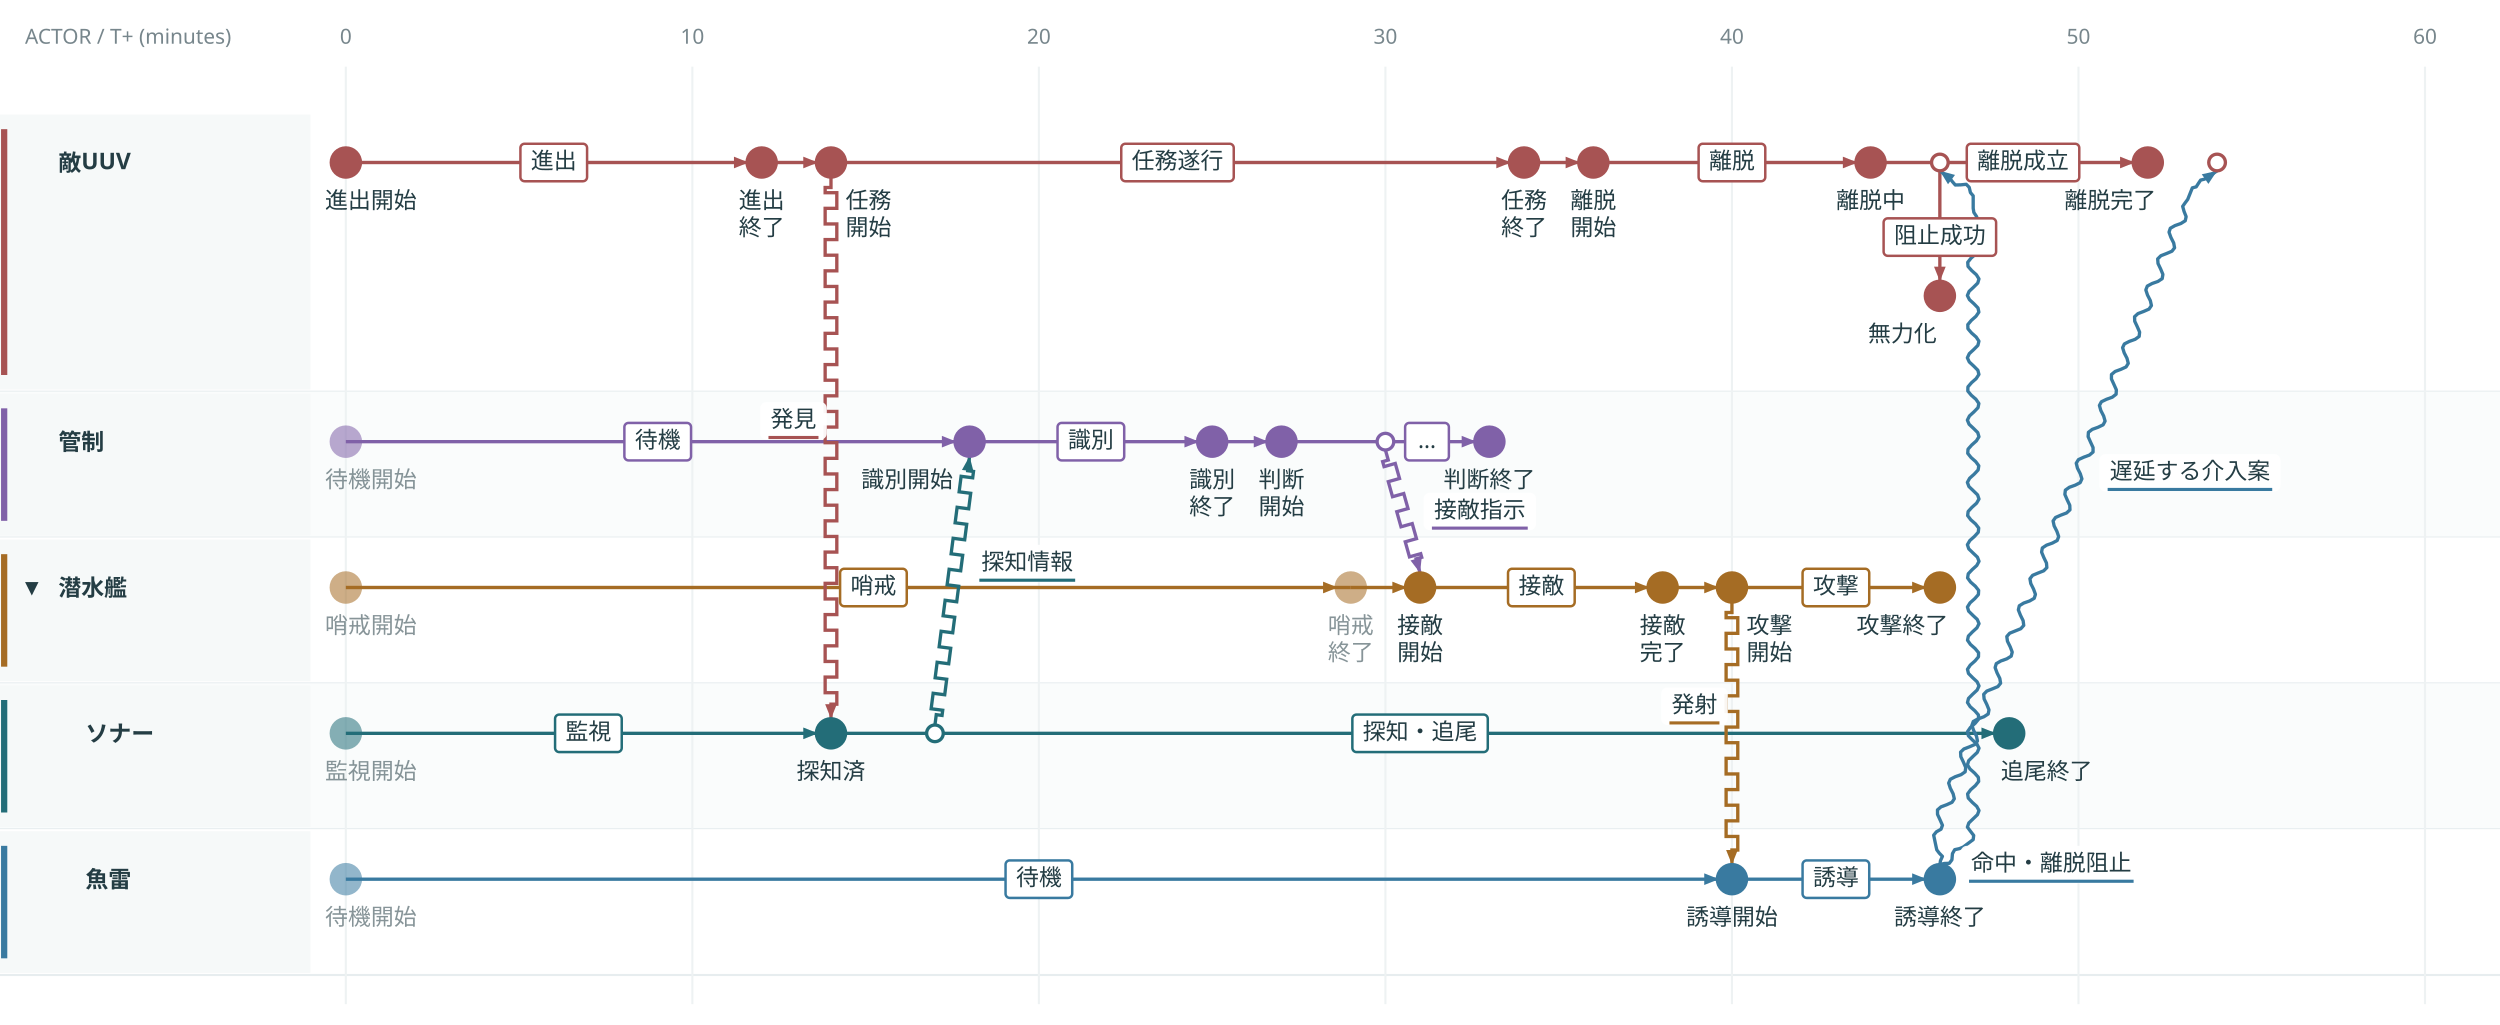
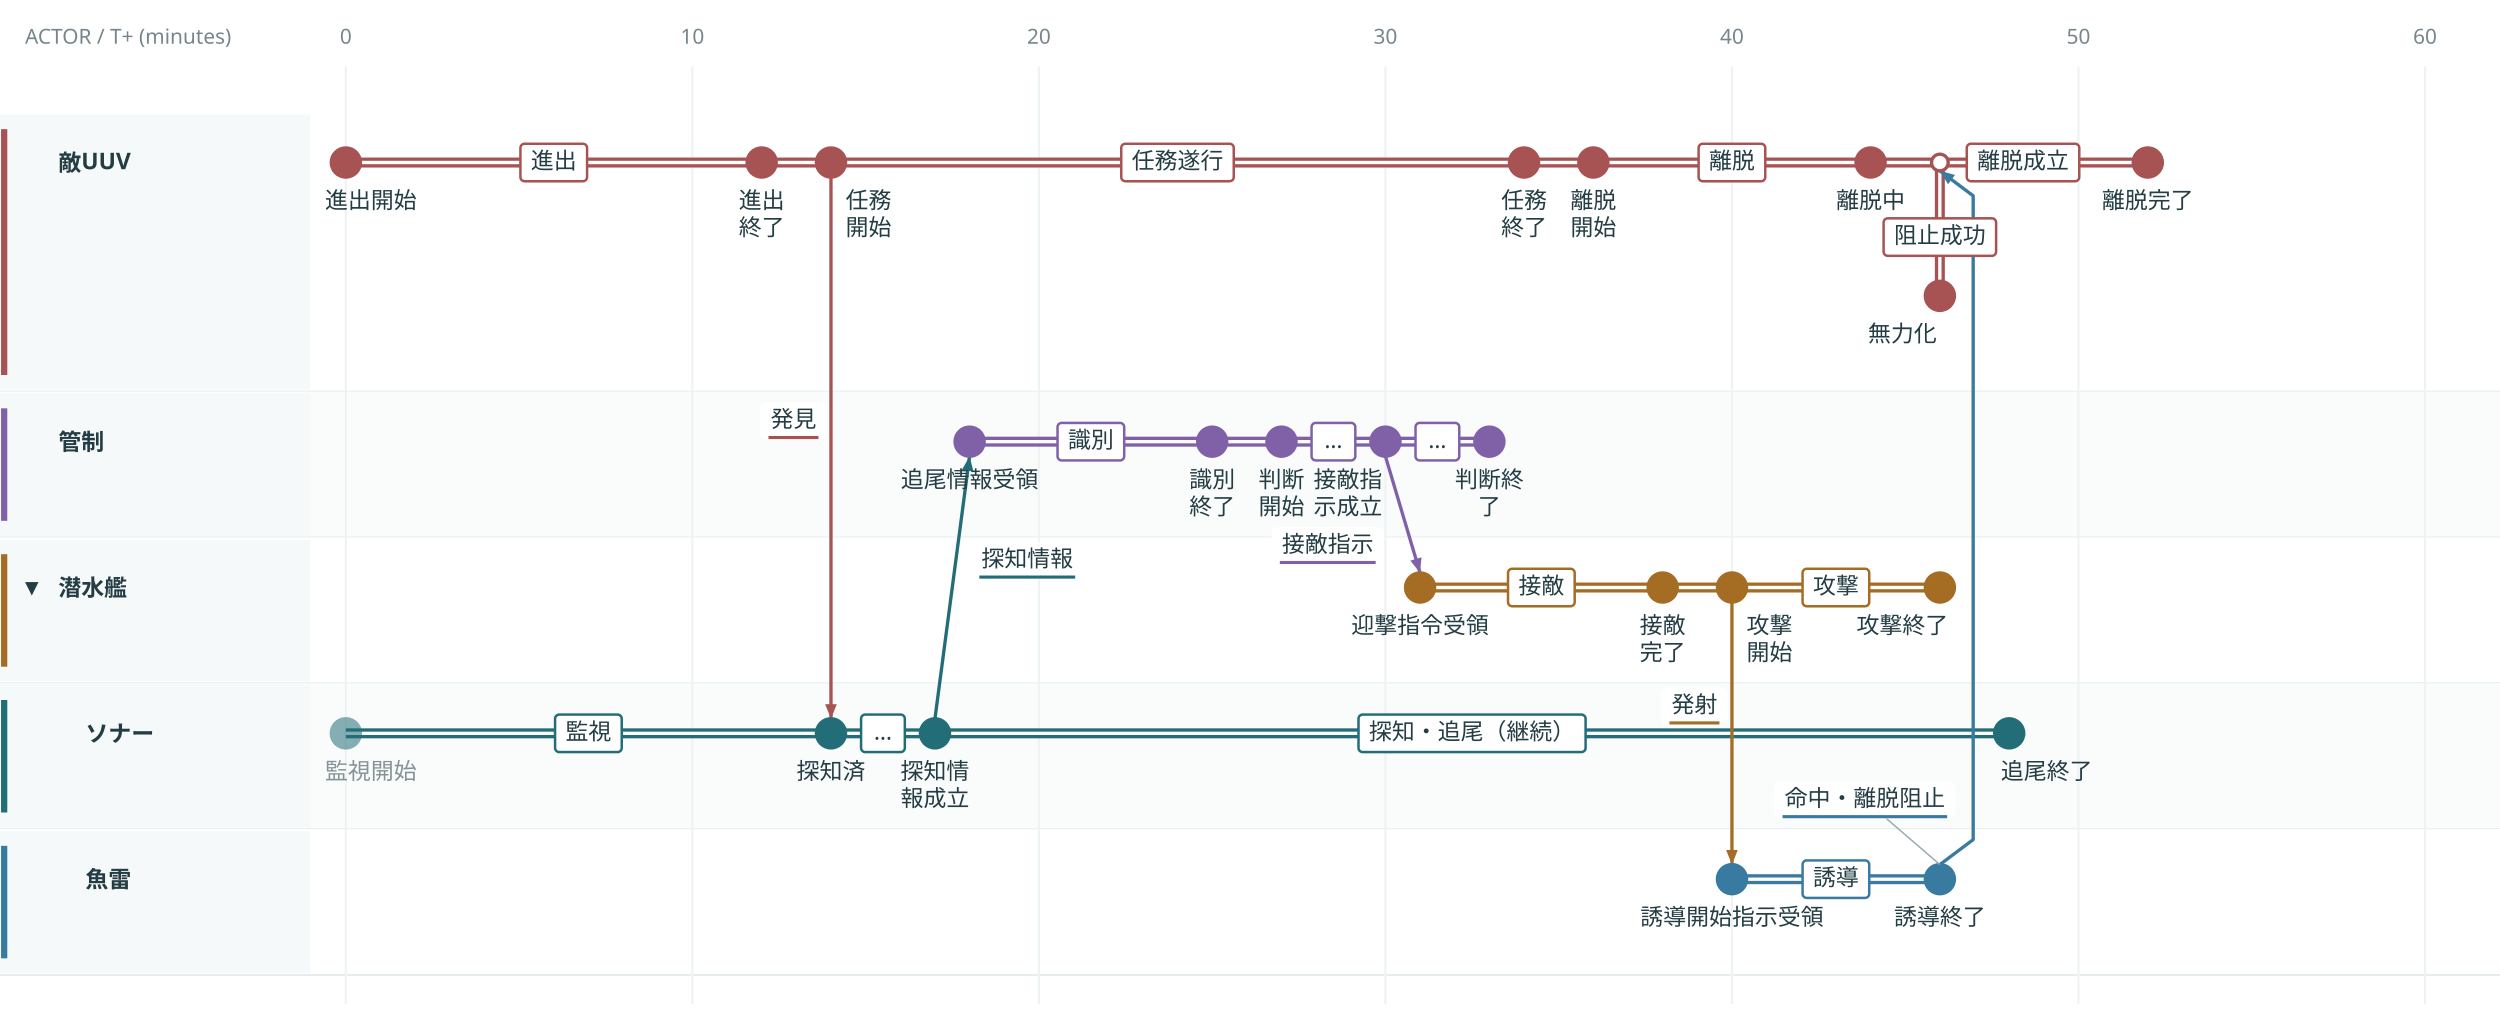
<svg xmlns="http://www.w3.org/2000/svg" width="1200" height="492" viewBox="0 0 1200 492" role="img" aria-label="Technology / Gap — 介入経路の検討" font-family="Segoe UI, Noto Sans JP, sans-serif" font-size="11" fill="#243d44" data-view="mission">
  <defs>
    <marker id="arrow" viewBox="0 0 10 10" refX="10" refY="5" markerWidth="7" markerHeight="7" orient="auto-start-reverse" markerUnits="userSpaceOnUse">
      <path d="M0,1 L10,5 L0,9 Z" fill="context-stroke" />
    </marker>
    <marker id="state-arrow" viewBox="0 0 10 10" refX="19" refY="5" markerWidth="7" markerHeight="7" orient="auto-start-reverse" markerUnits="userSpaceOnUse">
      <path d="M0,1 L10,5 L0,9 Z" fill="context-stroke" />
    </marker>
    <clipPath id="time-clip">
      <rect x="152" y="32" width="1048" height="492" />
    </clipPath>
  </defs>
  <rect width="100%" height="100%" fill="white" />
  <rect x="0" y="54" width="1200" height="134" fill="#ffffff" />
  <path d="M0,188 H1200" stroke="#e7edef" />
  <rect x="0" y="188" width="1200" height="70" fill="#fafcfc" />
  <path d="M0,258 H1200" stroke="#e7edef" />
  <rect x="0" y="258" width="1200" height="70" fill="#ffffff" />
  <path d="M0,328 H1200" stroke="#e7edef" />
  <rect x="0" y="328" width="1200" height="70" fill="#fafcfc" />
  <path d="M0,398 H1200" stroke="#e7edef" />
  <rect x="0" y="398" width="1200" height="70" fill="#ffffff" />
  <path d="M0,468 H1200" stroke="#e7edef" />
  <path d="M166,32 V482" stroke="#eef2f3" />
  <text x="166" y="21" text-anchor="middle" font-size="10" fill="#77868c">0</text>
  <path d="M332.333,32 V482" stroke="#eef2f3" />
  <text x="332.333" y="21" text-anchor="middle" font-size="10" fill="#77868c">10</text>
  <path d="M498.667,32 V482" stroke="#eef2f3" />
  <text x="498.667" y="21" text-anchor="middle" font-size="10" fill="#77868c">20</text>
  <path d="M665,32 V482" stroke="#eef2f3" />
  <text x="665" y="21" text-anchor="middle" font-size="10" fill="#77868c">30</text>
  <path d="M831.333,32 V482" stroke="#eef2f3" />
  <text x="831.333" y="21" text-anchor="middle" font-size="10" fill="#77868c">40</text>
  <path d="M997.667,32 V482" stroke="#eef2f3" />
  <text x="997.667" y="21" text-anchor="middle" font-size="10" fill="#77868c">50</text>
  <path d="M1164,32 V482" stroke="#eef2f3" />
  <text x="1164" y="21" text-anchor="middle" font-size="10" fill="#77868c">60</text>
  <text x="12" y="21" font-size="10" fill="#77868c">ACTOR / T+ (minutes)</text>
  <g clip-path="url(#time-clip)">
-     <g class="edge task">
-       <path class="line" data-polarity="positive" d="M166.00,78.00 L365.60,78.00" fill="none" stroke="#a75353" stroke-width="1.6" opacity="1" stroke-linejoin="round" marker-end="url(#state-arrow)" />
-     </g>
-     <g class="edge task">
-       <path class="line" data-polarity="positive" d="M398.87,78.00 L731.53,78.00" fill="none" stroke="#a75353" stroke-width="1.6" opacity="1" stroke-linejoin="round" marker-end="url(#state-arrow)" />
-     </g>
-     <g class="edge task">
-       <path class="line" data-polarity="positive" d="M764.80,78.00 L897.87,78.00" fill="none" stroke="#a75353" stroke-width="1.6" opacity="1" stroke-linejoin="round" marker-end="url(#state-arrow)" />
-     </g>
-     <g class="edge task">
-       <path class="line" data-polarity="positive" d="M166.00,352.00 L398.87,352.00" fill="none" stroke="#236d78" stroke-width="1.6" opacity="1" stroke-linejoin="round" marker-end="url(#state-arrow)" />
-     </g>
-     <g class="edge task">
-       <path class="line" data-polarity="positive" d="M398.87,352.00 L964.40,352.00" fill="none" stroke="#236d78" stroke-width="1.6" opacity="1" stroke-linejoin="round" marker-end="url(#state-arrow)" />
-     </g>
-     <g class="edge task">
-       <path class="line" data-polarity="positive" d="M166.00,212.00 L465.40,212.00" fill="none" stroke="#8061a8" stroke-width="1.6" opacity="1" stroke-linejoin="round" marker-end="url(#state-arrow)" />
-     </g>
-     <g class="edge task">
-       <path class="line" data-polarity="positive" d="M465.40,212.00 L581.83,212.00" fill="none" stroke="#8061a8" stroke-width="1.6" opacity="1" stroke-linejoin="round" marker-end="url(#state-arrow)" />
-     </g>
-     <g class="edge task">
-       <path class="line" data-polarity="positive" d="M615.10,212.00 L714.90,212.00" fill="none" stroke="#8061a8" stroke-width="1.6" opacity="1" stroke-linejoin="round" marker-end="url(#state-arrow)" />
-     </g>
-     <g class="edge task">
-       <path class="line" data-polarity="positive" d="M166.00,282.00 L648.37,282.00" fill="none" stroke="#a56c24" stroke-width="1.6" opacity="1" stroke-linejoin="round" marker-end="url(#state-arrow)" />
-     </g>
-     <g class="edge task">
-       <path class="line" data-polarity="positive" d="M681.63,282.00 L798.07,282.00" fill="none" stroke="#a56c24" stroke-width="1.6" opacity="1" stroke-linejoin="round" marker-end="url(#state-arrow)" />
-     </g>
-     <g class="edge task">
-       <path class="line" data-polarity="positive" d="M831.33,282.00 L931.13,282.00" fill="none" stroke="#a56c24" stroke-width="1.6" opacity="1" stroke-linejoin="round" marker-end="url(#state-arrow)" />
-     </g>
-     <g class="edge task">
-       <path class="line" data-polarity="positive" d="M166.00,422.00 L831.33,422.00" fill="none" stroke="#397aa0" stroke-width="1.6" opacity="1" stroke-linejoin="round" marker-end="url(#state-arrow)" />
-     </g>
-     <g class="edge task">
-       <path class="line" data-polarity="positive" d="M831.33,422.00 L931.13,422.00" fill="none" stroke="#397aa0" stroke-width="1.6" opacity="1" stroke-linejoin="round" marker-end="url(#state-arrow)" />
-     </g>
-     <g class="edge task">
-       <path class="line" data-polarity="positive" d="M365.60,78.00 L398.87,78.00" fill="none" stroke="#a75353" stroke-width="1.6" opacity="1" stroke-linejoin="round" marker-end="url(#state-arrow)" />
-     </g>
-     <g class="edge task">
-       <path class="line" data-polarity="positive" d="M731.53,78.00 L764.80,78.00" fill="none" stroke="#a75353" stroke-width="1.6" opacity="1" stroke-linejoin="round" marker-end="url(#state-arrow)" />
-     </g>
-     <g class="edge task">
-       <path class="line" data-polarity="positive" d="M897.87,78.00 L1030.93,78.00" fill="none" stroke="#a75353" stroke-width="1.6" opacity="1" stroke-linejoin="round" marker-end="url(#state-arrow)" />
-     </g>
-     <g class="edge task">
-       <path class="line" data-polarity="positive" d="M581.83,212.00 L615.10,212.00" fill="none" stroke="#8061a8" stroke-width="1.6" opacity="1" stroke-linejoin="round" marker-end="url(#state-arrow)" />
-     </g>
-     <g class="edge task">
-       <path class="line" data-polarity="positive" d="M648.37,282.00 L681.63,282.00" fill="none" stroke="#a56c24" stroke-width="1.6" opacity="1" stroke-linejoin="round" marker-end="url(#state-arrow)" />
-     </g>
-     <g class="edge task">
-       <path class="line" data-polarity="positive" d="M798.07,282.00 L831.33,282.00" fill="none" stroke="#a56c24" stroke-width="1.6" opacity="1" stroke-linejoin="round" marker-end="url(#state-arrow)" />
-     </g>
-     <g class="edge outcome">
-       <path class="line" data-polarity="positive" d="M931.13,82.00 L931.13,135.00" fill="none" stroke="#a75353" stroke-width="1.6" opacity="1" stroke-linejoin="round" marker-end="url(#arrow)" />
+     <g class="edge task" data-performance="fixed">
+       <g class="fixed-task-strokes" opacity="1">
+         <path class="line line-fixed" d="M166.00,78.00 L365.60,78.00" fill="none" stroke="#a75353" stroke-width="4.8" stroke-linejoin="round" />
+         <path class="line-gap" d="M166.00,78.00 L365.60,78.00" fill="none" stroke="#ffffff" stroke-width="1.6" stroke-linejoin="round" pointer-events="none" />
+         <path class="line-arrow" d="M166.00,78.00 L365.60,78.00" fill="none" stroke="#a75353" stroke-width="0" marker-end="url(#state-arrow)" pointer-events="none" />
+       </g>
+     </g>
+     <g class="edge task" data-performance="fixed">
+       <g class="fixed-task-strokes" opacity="1">
+         <path class="line line-fixed" d="M398.87,78.00 L731.53,78.00" fill="none" stroke="#a75353" stroke-width="4.8" stroke-linejoin="round" />
+         <path class="line-gap" d="M398.87,78.00 L731.53,78.00" fill="none" stroke="#ffffff" stroke-width="1.6" stroke-linejoin="round" pointer-events="none" />
+         <path class="line-arrow" d="M398.87,78.00 L731.53,78.00" fill="none" stroke="#a75353" stroke-width="0" marker-end="url(#state-arrow)" pointer-events="none" />
+       </g>
+     </g>
+     <g class="edge task" data-performance="fixed">
+       <g class="fixed-task-strokes" opacity="1">
+         <path class="line line-fixed" d="M764.80,78.00 L897.87,78.00" fill="none" stroke="#a75353" stroke-width="4.8" stroke-linejoin="round" />
+         <path class="line-gap" d="M764.80,78.00 L897.87,78.00" fill="none" stroke="#ffffff" stroke-width="1.6" stroke-linejoin="round" pointer-events="none" />
+         <path class="line-arrow" d="M764.80,78.00 L897.87,78.00" fill="none" stroke="#a75353" stroke-width="0" marker-end="url(#state-arrow)" pointer-events="none" />
+       </g>
+     </g>
+     <g class="edge task" data-performance="fixed">
+       <g class="fixed-task-strokes" opacity="1">
+         <path class="line line-fixed" d="M166.00,352.00 L398.87,352.00" fill="none" stroke="#236d78" stroke-width="4.8" stroke-linejoin="round" />
+         <path class="line-gap" d="M166.00,352.00 L398.87,352.00" fill="none" stroke="#fafcfc" stroke-width="1.6" stroke-linejoin="round" pointer-events="none" />
+         <path class="line-arrow" d="M166.00,352.00 L398.87,352.00" fill="none" stroke="#236d78" stroke-width="0" marker-end="url(#state-arrow)" pointer-events="none" />
+       </g>
+     </g>
+     <g class="edge task" data-performance="fixed">
+       <g class="fixed-task-strokes" opacity="1">
+         <path class="line line-fixed" d="M398.87,352.00 L448.77,352.00" fill="none" stroke="#236d78" stroke-width="4.8" stroke-linejoin="round" />
+         <path class="line-gap" d="M398.87,352.00 L448.77,352.00" fill="none" stroke="#fafcfc" stroke-width="1.6" stroke-linejoin="round" pointer-events="none" />
+         <path class="line-arrow" d="M398.87,352.00 L448.77,352.00" fill="none" stroke="#236d78" stroke-width="0" marker-end="url(#state-arrow)" pointer-events="none" />
+       </g>
+     </g>
+     <g class="edge task" data-performance="fixed">
+       <g class="fixed-task-strokes" opacity="1">
+         <path class="line line-fixed" d="M465.40,212.00 L581.83,212.00" fill="none" stroke="#8061a8" stroke-width="4.8" stroke-linejoin="round" />
+         <path class="line-gap" d="M465.40,212.00 L581.83,212.00" fill="none" stroke="#fafcfc" stroke-width="1.6" stroke-linejoin="round" pointer-events="none" />
+         <path class="line-arrow" d="M465.40,212.00 L581.83,212.00" fill="none" stroke="#8061a8" stroke-width="0" marker-end="url(#state-arrow)" pointer-events="none" />
+       </g>
+     </g>
+     <g class="edge task" data-performance="fixed">
+       <g class="fixed-task-strokes" opacity="1">
+         <path class="line line-fixed" d="M615.10,212.00 L665.00,212.00" fill="none" stroke="#8061a8" stroke-width="4.8" stroke-linejoin="round" />
+         <path class="line-gap" d="M615.10,212.00 L665.00,212.00" fill="none" stroke="#fafcfc" stroke-width="1.6" stroke-linejoin="round" pointer-events="none" />
+         <path class="line-arrow" d="M615.10,212.00 L665.00,212.00" fill="none" stroke="#8061a8" stroke-width="0" marker-end="url(#state-arrow)" pointer-events="none" />
+       </g>
+     </g>
+     <g class="edge task" data-performance="fixed">
+       <g class="fixed-task-strokes" opacity="1">
+         <path class="line line-fixed" d="M681.63,282.00 L798.07,282.00" fill="none" stroke="#a56c24" stroke-width="4.8" stroke-linejoin="round" />
+         <path class="line-gap" d="M681.63,282.00 L798.07,282.00" fill="none" stroke="#ffffff" stroke-width="1.6" stroke-linejoin="round" pointer-events="none" />
+         <path class="line-arrow" d="M681.63,282.00 L798.07,282.00" fill="none" stroke="#a56c24" stroke-width="0" marker-end="url(#state-arrow)" pointer-events="none" />
+       </g>
+     </g>
+     <g class="edge task" data-performance="fixed">
+       <g class="fixed-task-strokes" opacity="1">
+         <path class="line line-fixed" d="M831.33,282.00 L931.13,282.00" fill="none" stroke="#a56c24" stroke-width="4.8" stroke-linejoin="round" />
+         <path class="line-gap" d="M831.33,282.00 L931.13,282.00" fill="none" stroke="#ffffff" stroke-width="1.6" stroke-linejoin="round" pointer-events="none" />
+         <path class="line-arrow" d="M831.33,282.00 L931.13,282.00" fill="none" stroke="#a56c24" stroke-width="0" marker-end="url(#state-arrow)" pointer-events="none" />
+       </g>
+     </g>
+     <g class="edge task" data-performance="fixed">
+       <g class="fixed-task-strokes" opacity="1">
+         <path class="line line-fixed" d="M831.33,422.00 L931.13,422.00" fill="none" stroke="#397aa0" stroke-width="4.8" stroke-linejoin="round" />
+         <path class="line-gap" d="M831.33,422.00 L931.13,422.00" fill="none" stroke="#ffffff" stroke-width="1.6" stroke-linejoin="round" pointer-events="none" />
+         <path class="line-arrow" d="M831.33,422.00 L931.13,422.00" fill="none" stroke="#397aa0" stroke-width="0" marker-end="url(#state-arrow)" pointer-events="none" />
+       </g>
+     </g>
+     <g class="edge task" data-performance="fixed">
+       <g class="fixed-task-strokes" opacity="1">
+         <path class="line line-fixed" d="M365.60,78.00 L398.87,78.00" fill="none" stroke="#a75353" stroke-width="4.8" stroke-linejoin="round" />
+         <path class="line-gap" d="M365.60,78.00 L398.87,78.00" fill="none" stroke="#ffffff" stroke-width="1.6" stroke-linejoin="round" pointer-events="none" />
+         <path class="line-arrow" d="M365.60,78.00 L398.87,78.00" fill="none" stroke="#a75353" stroke-width="0" marker-end="url(#state-arrow)" pointer-events="none" />
+       </g>
+     </g>
+     <g class="edge task" data-performance="fixed">
+       <g class="fixed-task-strokes" opacity="1">
+         <path class="line line-fixed" d="M731.53,78.00 L764.80,78.00" fill="none" stroke="#a75353" stroke-width="4.8" stroke-linejoin="round" />
+         <path class="line-gap" d="M731.53,78.00 L764.80,78.00" fill="none" stroke="#ffffff" stroke-width="1.6" stroke-linejoin="round" pointer-events="none" />
+         <path class="line-arrow" d="M731.53,78.00 L764.80,78.00" fill="none" stroke="#a75353" stroke-width="0" marker-end="url(#state-arrow)" pointer-events="none" />
+       </g>
+     </g>
+     <g class="edge task" data-performance="fixed">
+       <g class="fixed-task-strokes" opacity="1">
+         <path class="line line-fixed" d="M897.87,78.00 L1030.93,78.00" fill="none" stroke="#a75353" stroke-width="4.8" stroke-linejoin="round" />
+         <path class="line-gap" d="M897.87,78.00 L1030.93,78.00" fill="none" stroke="#ffffff" stroke-width="1.6" stroke-linejoin="round" pointer-events="none" />
+         <path class="line-arrow" d="M897.87,78.00 L1030.93,78.00" fill="none" stroke="#a75353" stroke-width="0" marker-end="url(#state-arrow)" pointer-events="none" />
+       </g>
+     </g>
+     <g class="edge task" data-performance="fixed">
+       <g class="fixed-task-strokes" opacity="1">
+         <path class="line line-fixed" d="M581.83,212.00 L615.10,212.00" fill="none" stroke="#8061a8" stroke-width="4.8" stroke-linejoin="round" />
+         <path class="line-gap" d="M581.83,212.00 L615.10,212.00" fill="none" stroke="#fafcfc" stroke-width="1.6" stroke-linejoin="round" pointer-events="none" />
+         <path class="line-arrow" d="M581.83,212.00 L615.10,212.00" fill="none" stroke="#8061a8" stroke-width="0" marker-end="url(#state-arrow)" pointer-events="none" />
+       </g>
+     </g>
+     <g class="edge task" data-performance="fixed">
+       <g class="fixed-task-strokes" opacity="1">
+         <path class="line line-fixed" d="M798.07,282.00 L831.33,282.00" fill="none" stroke="#a56c24" stroke-width="4.8" stroke-linejoin="round" />
+         <path class="line-gap" d="M798.07,282.00 L831.33,282.00" fill="none" stroke="#ffffff" stroke-width="1.6" stroke-linejoin="round" pointer-events="none" />
+         <path class="line-arrow" d="M798.07,282.00 L831.33,282.00" fill="none" stroke="#a56c24" stroke-width="0" marker-end="url(#state-arrow)" pointer-events="none" />
+       </g>
+     </g>
+     <g class="edge task" data-performance="fixed">
+       <g class="fixed-task-strokes" opacity="1">
+         <path class="line line-fixed" d="M448.77,352.00 L964.40,352.00" fill="none" stroke="#236d78" stroke-width="4.8" stroke-linejoin="round" />
+         <path class="line-gap" d="M448.77,352.00 L964.40,352.00" fill="none" stroke="#fafcfc" stroke-width="1.6" stroke-linejoin="round" pointer-events="none" />
+         <path class="line-arrow" d="M448.77,352.00 L964.40,352.00" fill="none" stroke="#236d78" stroke-width="0" marker-end="url(#state-arrow)" pointer-events="none" />
+       </g>
+     </g>
+     <g class="edge task" data-performance="fixed">
+       <g class="fixed-task-strokes" opacity="1">
+         <path class="line line-fixed" d="M665.00,212.00 L714.90,212.00" fill="none" stroke="#8061a8" stroke-width="4.8" stroke-linejoin="round" />
+         <path class="line-gap" d="M665.00,212.00 L714.90,212.00" fill="none" stroke="#fafcfc" stroke-width="1.6" stroke-linejoin="round" pointer-events="none" />
+         <path class="line-arrow" d="M665.00,212.00 L714.90,212.00" fill="none" stroke="#8061a8" stroke-width="0" marker-end="url(#state-arrow)" pointer-events="none" />
+       </g>
+     </g>
+     <g class="edge outcome" data-performance="fixed">
+       <g class="fixed-task-strokes" opacity="1">
+         <path class="line line-fixed" d="M931.13,82.00 L931.13,135.00" fill="none" stroke="#a75353" stroke-width="4.8" stroke-linejoin="round" />
+         <path class="line-gap" d="M931.13,82.00 L931.13,135.00" fill="none" stroke="#ffffff" stroke-width="1.6" stroke-linejoin="round" pointer-events="none" />
+         <path class="line-arrow" d="M931.13,82.00 L931.13,135.00" fill="none" stroke="#a75353" stroke-width="0" marker-end="url(#arrow)" pointer-events="none" />
+       </g>
    </g>
    <g class="edge causal">
      <defs>
-         <marker id="causal-arrow-20" viewBox="0 0 10 10" refX="10" refY="5" markerWidth="7" markerHeight="7" orient="90" markerUnits="userSpaceOnUse">
+         <marker id="causal-arrow-18" viewBox="0 0 10 10" refX="10" refY="5" markerWidth="7" markerHeight="7" orient="90" markerUnits="userSpaceOnUse">
          <path d="M0,1 L10,5 L0,9 Z" fill="#a75353" />
        </marker>
      </defs>
-       <path class="line" data-polarity="positive" d="M398.87,85.00 L398.87,90.00 L396.07,90.00 L396.07,92.50 L401.67,92.50 L401.67,100.00 L396.07,100.00 L396.07,107.50 L401.67,107.50 L401.67,115.00 L396.07,115.00 L396.07,122.50 L401.67,122.50 L401.67,130.00 L396.07,130.00 L396.07,137.50 L401.67,137.50 L401.67,145.00 L396.07,145.00 L396.07,152.50 L401.67,152.50 L401.67,160.00 L396.07,160.00 L396.07,167.50 L401.67,167.50 L401.67,175.00 L396.07,175.00 L396.07,182.50 L401.67,182.50 L401.67,190.00 L396.07,190.00 L396.07,197.50 L401.67,197.50 L401.67,205.00 L396.07,205.00 L396.07,212.50 L401.67,212.50 L401.67,220.00 L396.07,220.00 L396.07,227.50 L401.67,227.50 L401.67,235.00 L396.07,235.00 L396.07,242.50 L401.67,242.50 L401.67,250.00 L396.07,250.00 L396.07,257.50 L401.67,257.50 L401.67,265.00 L396.07,265.00 L396.07,272.50 L401.67,272.50 L401.67,280.00 L396.07,280.00 L396.07,287.50 L401.67,287.50 L401.67,295.00 L396.07,295.00 L396.07,302.50 L401.67,302.50 L401.67,310.00 L396.07,310.00 L396.07,317.50 L401.67,317.50 L401.67,325.00 L396.07,325.00 L396.07,332.50 L401.67,332.50 L401.67,338.00 L398.87,338.00 L398.87,345.00" fill="none" stroke="#a75353" stroke-width="1.6" opacity="1" stroke-linejoin="miter" marker-end="url(#causal-arrow-20)" />
+       <path class="line" d="M398.87,85.00 L398.87,345.00" fill="none" stroke="#a75353" stroke-width="1.6" opacity="1" stroke-linejoin="round" marker-end="url(#causal-arrow-18)" />
    </g>
    <g class="edge causal">
      <defs>
-         <marker id="causal-arrow-21" viewBox="0 0 10 10" refX="10" refY="5" markerWidth="7" markerHeight="7" orient="-82.653" markerUnits="userSpaceOnUse">
+         <marker id="causal-arrow-19" viewBox="0 0 10 10" refX="10" refY="5" markerWidth="7" markerHeight="7" orient="-82.48" markerUnits="userSpaceOnUse">
          <path d="M0,1 L10,5 L0,9 Z" fill="#236d78" />
        </marker>
      </defs>
-       <path class="line" data-polarity="positive" d="M448.77,348.00 L449.41,343.04 L452.18,343.40 L452.50,340.92 L446.95,340.20 L447.91,332.77 L453.46,333.48 L454.42,326.04 L448.87,325.33 L449.83,317.89 L455.38,318.60 L456.34,311.17 L450.79,310.45 L451.74,303.01 L457.30,303.73 L458.26,296.29 L452.70,295.57 L453.66,288.13 L459.22,288.85 L460.18,281.41 L454.62,280.70 L455.58,273.26 L461.13,273.97 L462.09,266.54 L456.54,265.82 L457.50,258.38 L463.05,259.10 L464.01,251.66 L458.46,250.94 L459.42,243.50 L464.97,244.22 L465.93,236.78 L460.38,236.07 L461.34,228.63 L466.89,229.34 L467.28,226.30 L464.50,225.94 L465.40,219.00" fill="none" stroke="#236d78" stroke-width="1.6" opacity="1" stroke-linejoin="miter" marker-end="url(#causal-arrow-21)" />
+       <path class="line" d="M448.77,345.00 L465.40,219.00" fill="none" stroke="#236d78" stroke-width="1.6" opacity="1" stroke-linejoin="round" marker-end="url(#causal-arrow-19)" />
    </g>
    <g class="edge causal">
      <defs>
-         <marker id="causal-arrow-22" viewBox="0 0 10 10" refX="10" refY="5" markerWidth="7" markerHeight="7" orient="74.256" markerUnits="userSpaceOnUse">
+         <marker id="causal-arrow-20" viewBox="0 0 10 10" refX="10" refY="5" markerWidth="7" markerHeight="7" orient="73.457" markerUnits="userSpaceOnUse">
          <path d="M0,1 L10,5 L0,9 Z" fill="#8061a8" />
        </marker>
      </defs>
-       <path class="line" data-polarity="positive" d="M665.00,216.00 L666.36,220.81 L663.66,221.57 L664.34,223.98 L669.73,222.46 L671.77,229.68 L666.38,231.20 L668.41,238.42 L673.80,236.90 L675.84,244.11 L670.45,245.63 L672.48,252.85 L677.87,251.33 L679.91,258.55 L674.52,260.07 L676.55,267.29 L681.94,265.77 L682.43,267.50 L679.73,268.26 L681.63,275.00" fill="none" stroke="#8061a8" stroke-width="1.6" opacity="1" stroke-linejoin="miter" marker-end="url(#causal-arrow-22)" />
+       <path class="line" d="M665.00,219.00 L681.63,275.00" fill="none" stroke="#8061a8" stroke-width="1.6" opacity="1" stroke-linejoin="round" marker-end="url(#causal-arrow-20)" />
    </g>
    <g class="edge causal">
      <defs>
-         <marker id="causal-arrow-23" viewBox="0 0 10 10" refX="10" refY="5" markerWidth="7" markerHeight="7" orient="90" markerUnits="userSpaceOnUse">
+         <marker id="causal-arrow-21" viewBox="0 0 10 10" refX="10" refY="5" markerWidth="7" markerHeight="7" orient="90" markerUnits="userSpaceOnUse">
          <path d="M0,1 L10,5 L0,9 Z" fill="#a56c24" />
        </marker>
      </defs>
-       <path class="line" data-polarity="positive" d="M831.33,289.00 L831.33,294.00 L828.53,294.00 L828.53,296.50 L834.13,296.50 L834.13,304.00 L828.53,304.00 L828.53,311.50 L834.13,311.50 L834.13,319.00 L828.53,319.00 L828.53,326.50 L834.13,326.50 L834.13,334.00 L828.53,334.00 L828.53,341.50 L834.13,341.50 L834.13,349.00 L828.53,349.00 L828.53,356.50 L834.13,356.50 L834.13,364.00 L828.53,364.00 L828.53,371.50 L834.13,371.50 L834.13,379.00 L828.53,379.00 L828.53,386.50 L834.13,386.50 L834.13,394.00 L828.53,394.00 L828.53,401.50 L834.13,401.50 L834.13,408.00 L831.33,408.00 L831.33,415.00" fill="none" stroke="#a56c24" stroke-width="1.6" opacity="1" stroke-linejoin="miter" marker-end="url(#causal-arrow-23)" />
+       <path class="line" d="M831.33,289.00 L831.33,415.00" fill="none" stroke="#a56c24" stroke-width="1.6" opacity="1" stroke-linejoin="round" marker-end="url(#causal-arrow-21)" />
    </g>
    <g class="edge causal">
      <defs>
-         <marker id="causal-arrow-24" viewBox="0 0 10 10" refX="10" refY="5" markerWidth="7" markerHeight="7" orient="-143.13" markerUnits="userSpaceOnUse">
+         <marker id="causal-arrow-22" viewBox="0 0 10 10" refX="10" refY="5" markerWidth="7" markerHeight="7" orient="-143.13" markerUnits="userSpaceOnUse">
          <path d="M0,1 L10,5 L0,9 Z" fill="#397aa0" />
        </marker>
      </defs>
-       <path class="line" data-polarity="negative" d="M931.13,415.00 L931.13,415.00 L933.23,414.47 L935.67,414.38 L936.92,412.72 L937.18,409.73 L938.26,407.84 L940.41,407.37 L942.33,406.60 L943.93,405.40 L945.53,404.20 L947.13,403.00 L947.13,403.00 L947.13,403.00 L947.13,403.00 L947.37,401.01 L945.83,399.01 L944.35,397.02 L945.03,395.03 L947.10,393.03 L949.18,391.04 L949.92,389.05 L948.83,387.05 L946.62,385.06 L944.75,383.06 L944.45,381.07 L945.91,379.08 L948.18,377.08 L949.76,375.09 L949.61,373.10 L947.83,371.10 L945.59,369.11 L944.37,367.12 L944.96,365.12 L946.98,363.13 L949.10,361.14 L949.93,359.14 L948.92,357.15 L946.73,355.15 L944.81,353.16 L944.42,351.17 L945.81,349.17 L948.08,347.18 L949.72,345.19 L949.66,343.19 L947.94,341.20 L945.69,339.21 L944.39,337.21 L944.89,335.22 L946.87,333.23 L949.02,331.23 L949.93,329.24 L949.00,327.25 L946.84,325.25 L944.87,323.26 L944.39,321.26 L945.71,319.27 L947.97,317.28 L949.67,315.28 L949.71,313.29 L948.05,311.30 L945.79,309.30 L944.41,307.31 L944.82,305.32 L946.76,303.32 L948.94,301.33 L949.93,299.34 L949.09,297.34 L946.96,295.35 L944.94,293.35 L944.37,291.36 L945.62,289.37 L947.86,287.37 L949.63,285.38 L949.75,283.39 L948.16,281.39 L945.89,279.40 L944.44,277.41 L944.76,275.41 L946.64,273.42 L948.85,271.43 L949.93,269.43 L949.17,267.44 L947.07,265.45 L945.01,263.45 L944.35,261.46 L945.52,259.46 L947.75,257.47 L949.57,255.48 L949.79,253.48 L948.26,251.49 L945.99,249.50 L944.47,247.50 L944.70,245.51 L946.53,243.52 L948.76,241.52 L949.91,239.53 L949.24,237.54 L947.18,235.54 L945.09,233.55 L944.34,231.55 L945.43,229.56 L947.64,227.57 L949.51,225.57 L949.82,223.58 L948.36,221.59 L946.10,219.59 L944.51,217.60 L944.65,215.61 L946.42,213.61 L948.66,211.62 L949.90,209.63 L949.31,207.63 L947.30,205.64 L945.17,203.65 L944.34,201.65 L945.34,199.66 L947.53,197.66 L949.45,195.67 L949.85,193.68 L948.47,191.68 L946.20,189.69 L944.55,187.70 L944.60,185.70 L946.31,183.71 L948.57,181.72 L949.88,179.72 L949.38,177.73 L947.41,175.74 L945.25,173.74 L944.33,171.75 L945.26,169.75 L947.41,167.76 L949.39,165.77 L949.88,163.77 L948.56,161.78 L946.31,159.79 L944.60,157.79 L944.55,155.80 L946.21,153.81 L948.47,151.81 L949.85,149.82 L949.45,147.83 L947.52,145.83 L945.34,143.84 L944.34,141.85 L945.17,139.85 L947.30,137.86 L949.32,135.86 L949.90,133.87 L948.66,131.88 L946.42,129.88 L944.65,127.89 L944.51,125.90 L946.10,123.90 L948.37,121.91 L949.83,119.92 L949.51,117.92 L947.63,115.93 L945.43,113.94 L944.34,111.94 L945.09,109.95 L947.19,107.95 L949.23,105.96 L948.78,103.97 L947.45,101.97 L947.13,99.98 L947.13,97.99 L947.13,95.99 L947.13,94.00 L947.13,94.00 L947.13,94.00 L947.13,94.00 L945.81,92.44 L945.21,89.90 L943.79,88.46 L941.08,88.73 L938.54,88.79 L937.20,87.25 L935.93,85.60 L934.33,84.40 L932.73,83.20 L931.13,82.00 L931.13,82.00" fill="none" stroke="#397aa0" stroke-width="1.6" opacity="1" stroke-linejoin="round" marker-end="url(#causal-arrow-24)" />
-     </g>
-     <g class="edge causal">
-       <defs>
-         <marker id="causal-arrow-25" viewBox="0 0 10 10" refX="10" refY="5" markerWidth="7" markerHeight="7" orient="-34.528" markerUnits="userSpaceOnUse">
-           <path d="M0,1 L10,5 L0,9 Z" fill="#397aa0" />
-         </marker>
-       </defs>
-       <path class="line" data-polarity="negative" d="M931.13,415.00 L931.13,415.00 L931.44,413.09 L932.36,411.06 L930.87,409.53 L929.66,407.94 L929.27,406.18 L928.90,404.42 L928.53,402.65 L928.16,400.89 L928.16,400.89 L928.16,400.89 L928.16,400.89 L929.47,399.27 L931.69,398.01 L932.38,396.14 L931.23,393.54 L930.01,390.90 L929.99,388.75 L931.69,387.28 L934.46,386.25 L936.97,385.11 L938.07,383.40 L937.51,381.03 L936.15,378.34 L935.36,375.88 L936.15,374.06 L938.49,372.84 L941.32,371.83 L943.27,370.47 L943.55,368.43 L942.46,365.85 L941.19,363.20 L941.08,361.01 L942.67,359.50 L945.41,358.45 L947.98,357.33 L949.18,355.67 L948.71,353.34 L947.36,350.65 L946.50,348.16 L947.18,346.29 L949.45,345.05 L952.29,344.04 L954.33,342.71 L954.71,340.72 L953.68,338.16 L952.38,335.50 L952.17,333.27 L953.66,331.72 L956.36,330.65 L958.98,329.56 L960.29,327.94 L959.91,325.64 L958.58,322.96 L957.65,320.45 L958.22,318.53 L960.41,317.26 L963.25,316.25 L965.38,314.95 L965.87,313.01 L964.90,310.47 L963.58,307.80 L963.26,305.53 L964.65,303.94 L967.31,302.86 L969.98,301.78 L971.39,300.20 L971.11,297.94 L969.80,295.27 L968.80,292.73 L969.27,290.77 L971.37,289.47 L974.21,288.46 L976.42,287.19 L977.02,285.29 L976.11,282.78 L974.77,280.10 L974.37,277.80 L975.65,276.16 L978.26,275.06 L980.97,274.00 L982.49,272.46 L982.30,270.24 L981.02,267.58 L979.96,265.02 L980.32,263.02 L982.33,261.68 L985.17,260.66 L987.45,259.43 L988.17,257.57 L987.33,255.09 L985.98,252.41 L985.48,250.06 L986.65,248.39 L989.21,247.26 L991.96,246.22 L993.58,244.72 L993.49,242.54 L992.24,239.90 L991.13,237.31 L991.38,235.26 L993.30,233.89 L996.13,232.87 L998.48,231.67 L999.31,229.85 L998.54,227.40 L997.18,224.71 L996.60,222.33 L997.66,220.61 L1000.16,219.47 L1002.94,218.43 L1004.66,216.98 L1004.67,214.84 L1003.46,212.21 L1002.30,209.60 L1002.44,207.51 L1004.27,206.10 L1007.08,205.08 L1009.51,203.90 L1010.44,202.13 L1009.76,199.71 L1008.39,197.02 L1007.72,194.61 L1008.67,192.84 L1011.11,191.67 L1013.91,190.65 L1015.73,189.23 L1015.85,187.13 L1014.68,184.52 L1013.48,181.89 L1013.51,179.76 L1015.25,178.31 L1018.03,177.28 L1020.52,176.13 L1021.57,174.40 L1020.97,172.02 L1019.60,169.33 L1018.85,166.88 L1019.70,165.08 L1022.06,163.88 L1024.89,162.86 L1026.80,161.48 L1027.02,159.42 L1025.90,156.83 L1024.66,154.19 L1024.59,152.02 L1026.23,150.53 L1028.98,149.48 L1031.53,148.36 L1032.68,146.67 L1032.17,144.32 L1030.81,141.64 L1029.99,139.16 L1030.72,137.31 L1033.02,136.08 L1035.86,135.07 L1037.86,133.73 L1038.19,131.71 L1037.12,129.14 L1035.85,126.49 L1035.68,124.28 L1037.22,122.75 L1039.94,121.69 L1042.54,120.58 L1043.80,118.94 L1043.37,116.63 L1042.03,113.95 L1041.13,111.44 L1041.76,109.55 L1043.98,108.29 L1046.82,107.28 L1048.91,105.97 L1049.35,104.00 L1048.34,101.45 L1047.68,99.05 L1048.86,97.37 L1050.10,95.72 L1050.84,93.87 L1051.58,92.02 L1052.32,90.17 L1052.32,90.17 L1052.32,90.17 L1052.32,90.17 L1054.17,89.69 L1055.23,88.04 L1056.31,86.44 L1058.19,85.99 L1059.74,85.07 L1061.23,84.04 L1062.71,83.02 L1064.20,82.00 L1064.20,82.00" fill="none" stroke="#397aa0" stroke-width="1.6" opacity="1" stroke-linejoin="round" marker-end="url(#causal-arrow-25)" />
-     </g>
-     <g class="junction" data-time="46">
+       <path class="line" d="M931.13,415.00 L947.13,403.00 L947.13,94.00 L931.13,82.00" fill="none" stroke="#397aa0" stroke-width="1.6" opacity="1" stroke-linejoin="round" marker-end="url(#causal-arrow-22)" />
+     </g>
+     <g class="junction" data-time="46" data-junction-id="j-escape-hit">
      <circle cx="931.133" cy="78" r="4" fill="white" stroke="#a75353" stroke-width="1.6" />
-     </g>
-     <g class="junction" data-time="17">
-       <circle cx="448.767" cy="352" r="4" fill="white" stroke="#236d78" stroke-width="1.6" />
-     </g>
-     <g class="junction" data-time="30">
-       <circle cx="665" cy="212" r="4" fill="white" stroke="#8061a8" stroke-width="1.6" />
-     </g>
-     <g class="junction" data-time="54">
-       <circle cx="1064.2" cy="78" r="4" fill="white" stroke="#a75353" stroke-width="1.6" />
    </g>
    <g class="state" opacity="1">
      <circle class="body" cx="166" cy="78" r="7" fill="#a75353" stroke="#a75353" stroke-width="1.6" />
      <text x="178" y="100" text-anchor="middle" font-size="11">進出開始</text>
    </g>
    <g class="state" opacity="1">
      <circle class="body" cx="365.6" cy="78" r="7" fill="#a75353" stroke="#a75353" stroke-width="1.6" />
      <text x="365.6" y="100" text-anchor="middle" font-size="11">進出</text>
      <text x="365.6" y="113" text-anchor="middle" font-size="11">終了</text>
    </g>
    <g class="state" opacity="1">
      <circle class="body" cx="398.867" cy="78" r="7" fill="#a75353" stroke="#a75353" stroke-width="1.6" />
      <text x="416.867" y="100" text-anchor="middle" font-size="11">任務</text>
      <text x="416.867" y="113" text-anchor="middle" font-size="11">開始</text>
    </g>
    <g class="state" opacity="1">
      <circle class="body" cx="731.533" cy="78" r="7" fill="#a75353" stroke="#a75353" stroke-width="1.6" />
      <text x="731.533" y="100" text-anchor="middle" font-size="11">任務</text>
      <text x="731.533" y="113" text-anchor="middle" font-size="11">終了</text>
    </g>
    <g class="state" opacity="1">
      <circle class="body" cx="764.8" cy="78" r="7" fill="#a75353" stroke="#a75353" stroke-width="1.6" />
      <text x="764.8" y="100" text-anchor="middle" font-size="11">離脱</text>
      <text x="764.8" y="113" text-anchor="middle" font-size="11">開始</text>
    </g>
    <g class="state" opacity="1">
      <circle class="body" cx="897.867" cy="78" r="7" fill="#a75353" stroke="#a75353" stroke-width="1.6" />
      <text x="897.867" y="100" text-anchor="middle" font-size="11">離脱中</text>
    </g>
    <g class="state" opacity="1">
      <circle class="body" cx="931.133" cy="142" r="7" fill="#a75353" stroke="#a75353" stroke-width="1.6" />
      <text x="913.133" y="164" text-anchor="middle" font-size="11">無力化</text>
    </g>
    <g class="state" opacity="1">
      <circle class="body" cx="1030.933" cy="78" r="7" fill="#a75353" stroke="#a75353" stroke-width="1.6" />
-       <text x="1012.933" y="100" text-anchor="middle" font-size="11">離脱完了</text>
-     </g>
-     <g class="state" opacity="0.55">
-       <circle class="body" cx="166" cy="212" r="7" fill="#8061a8" stroke="#8061a8" stroke-width="1.6" />
-       <text x="178" y="234" text-anchor="middle" font-size="11">待機開始</text>
+       <text x="1030.933" y="100" text-anchor="middle" font-size="11">離脱完了</text>
    </g>
    <g class="state" opacity="1">
      <circle class="body" cx="465.4" cy="212" r="7" fill="#8061a8" stroke="#8061a8" stroke-width="1.6" />
-       <text x="435.4" y="234" text-anchor="middle" font-size="11">識別開始</text>
+       <text x="465.4" y="234" text-anchor="middle" font-size="11">追尾情報受領</text>
    </g>
    <g class="state" opacity="1">
      <circle class="body" cx="581.833" cy="212" r="7" fill="#8061a8" stroke="#8061a8" stroke-width="1.6" />
      <text x="581.833" y="234" text-anchor="middle" font-size="11">識別</text>
      <text x="581.833" y="247" text-anchor="middle" font-size="11">終了</text>
    </g>
    <g class="state" opacity="1">
      <circle class="body" cx="615.1" cy="212" r="7" fill="#8061a8" stroke="#8061a8" stroke-width="1.6" />
      <text x="615.1" y="234" text-anchor="middle" font-size="11">判断</text>
      <text x="615.1" y="247" text-anchor="middle" font-size="11">開始</text>
    </g>
    <g class="state" opacity="1">
+       <circle class="body" cx="665" cy="212" r="7" fill="#8061a8" stroke="#8061a8" stroke-width="1.6" />
+       <text x="647" y="234" text-anchor="middle" font-size="11">接敵指</text>
+       <text x="647" y="247" text-anchor="middle" font-size="11">示成立</text>
+     </g>
+     <g class="state" opacity="1">
      <circle class="body" cx="714.9" cy="212" r="7" fill="#8061a8" stroke="#8061a8" stroke-width="1.6" />
-       <text x="714.9" y="234" text-anchor="middle" font-size="11">判断終了</text>
-     </g>
-     <g class="state" opacity="0.55">
-       <circle class="body" cx="166" cy="282" r="7" fill="#a56c24" stroke="#a56c24" stroke-width="1.6" />
-       <text x="178" y="304" text-anchor="middle" font-size="11">哨戒開始</text>
-     </g>
-     <g class="state" opacity="0.55">
-       <circle class="body" cx="648.367" cy="282" r="7" fill="#a56c24" stroke="#a56c24" stroke-width="1.6" />
-       <text x="648.367" y="304" text-anchor="middle" font-size="11">哨戒</text>
-       <text x="648.367" y="317" text-anchor="middle" font-size="11">終了</text>
+       <text x="714.9" y="234" text-anchor="middle" font-size="11">判断終</text>
+       <text x="714.9" y="247" text-anchor="middle" font-size="11">了</text>
    </g>
    <g class="state" opacity="1">
      <circle class="body" cx="681.633" cy="282" r="7" fill="#a56c24" stroke="#a56c24" stroke-width="1.6" />
-       <text x="681.633" y="304" text-anchor="middle" font-size="11">接敵</text>
-       <text x="681.633" y="317" text-anchor="middle" font-size="11">開始</text>
+       <text x="681.633" y="304" text-anchor="middle" font-size="11">迎撃指令受領</text>
    </g>
    <g class="state" opacity="1">
      <circle class="body" cx="798.067" cy="282" r="7" fill="#a56c24" stroke="#a56c24" stroke-width="1.6" />
      <text x="798.067" y="304" text-anchor="middle" font-size="11">接敵</text>
      <text x="798.067" y="317" text-anchor="middle" font-size="11">完了</text>
    </g>
    <g class="state" opacity="1">
      <circle class="body" cx="831.333" cy="282" r="7" fill="#a56c24" stroke="#a56c24" stroke-width="1.6" />
      <text x="849.333" y="304" text-anchor="middle" font-size="11">攻撃</text>
      <text x="849.333" y="317" text-anchor="middle" font-size="11">開始</text>
    </g>
    <g class="state" opacity="1">
      <circle class="body" cx="931.133" cy="282" r="7" fill="#a56c24" stroke="#a56c24" stroke-width="1.6" />
      <text x="913.133" y="304" text-anchor="middle" font-size="11">攻撃終了</text>
    </g>
    <g class="state" opacity="0.55">
      <circle class="body" cx="166" cy="352" r="7" fill="#236d78" stroke="#236d78" stroke-width="1.6" />
      <text x="178" y="374" text-anchor="middle" font-size="11">監視開始</text>
    </g>
    <g class="state" opacity="1">
      <circle class="body" cx="398.867" cy="352" r="7" fill="#236d78" stroke="#236d78" stroke-width="1.6" />
      <text x="398.867" y="374" text-anchor="middle" font-size="11">探知済</text>
    </g>
    <g class="state" opacity="1">
+       <circle class="body" cx="448.767" cy="352" r="7" fill="#236d78" stroke="#236d78" stroke-width="1.6" />
+       <text x="448.767" y="374" text-anchor="middle" font-size="11">探知情</text>
+       <text x="448.767" y="387" text-anchor="middle" font-size="11">報成立</text>
+     </g>
+     <g class="state" opacity="1">
      <circle class="body" cx="964.4" cy="352" r="7" fill="#236d78" stroke="#236d78" stroke-width="1.6" />
      <text x="982.4" y="374" text-anchor="middle" font-size="11">追尾終了</text>
    </g>
-     <g class="state" opacity="0.55">
-       <circle class="body" cx="166" cy="422" r="7" fill="#397aa0" stroke="#397aa0" stroke-width="1.6" />
-       <text x="178" y="444" text-anchor="middle" font-size="11">待機開始</text>
-     </g>
    <g class="state" opacity="1">
      <circle class="body" cx="831.333" cy="422" r="7" fill="#397aa0" stroke="#397aa0" stroke-width="1.6" />
-       <text x="831.333" y="444" text-anchor="middle" font-size="11">誘導開始</text>
+       <text x="831.333" y="444" text-anchor="middle" font-size="11">誘導開始指示受領</text>
    </g>
    <g class="state" opacity="1">
      <circle class="body" cx="931.133" cy="422" r="7" fill="#397aa0" stroke="#397aa0" stroke-width="1.6" />
      <text x="931.133" y="444" text-anchor="middle" font-size="11">誘導終了</text>
    </g>
    <g class="edge-label task-label">
      <rect class="label-frame" x="249.8" y="69" width="32" height="18" rx="2" fill="white" fill-opacity="1" stroke="#a75353" stroke-width="1.2" />
      <text x="265.8" y="81" text-anchor="middle">進出</text>
    </g>
    <g class="edge-label task-label">
      <rect class="label-frame" x="538.2" y="69" width="54" height="18" rx="2" fill="white" fill-opacity="1" stroke="#a75353" stroke-width="1.2" />
      <text x="565.2" y="81" text-anchor="middle">任務遂行</text>
    </g>
    <g class="edge-label task-label">
      <rect class="label-frame" x="815.333" y="69" width="32" height="18" rx="2" fill="white" fill-opacity="1" stroke="#a75353" stroke-width="1.2" />
      <text x="831.333" y="81" text-anchor="middle">離脱</text>
    </g>
    <g class="edge-label task-label">
      <rect class="label-frame" x="266.433" y="343" width="32" height="18" rx="2" fill="white" fill-opacity="1" stroke="#236d78" stroke-width="1.2" />
      <text x="282.433" y="355" text-anchor="middle">監視</text>
    </g>
    <g class="edge-label task-label">
-       <rect class="label-frame" x="649.133" y="343" width="65" height="18" rx="2" fill="white" fill-opacity="1" stroke="#236d78" stroke-width="1.2" />
-       <text x="681.633" y="355" text-anchor="middle">探知・追尾</text>
-     </g>
-     <g class="edge-label task-label">
-       <rect class="label-frame" x="299.7" y="203" width="32" height="18" rx="2" fill="white" fill-opacity="1" stroke="#8061a8" stroke-width="1.2" />
-       <text x="315.7" y="215" text-anchor="middle">待機</text>
+       <rect class="label-frame" x="413.317" y="343" width="21" height="18" rx="2" fill="white" fill-opacity="1" stroke="#236d78" stroke-width="1.2" />
+       <text x="423.817" y="355" text-anchor="middle">…</text>
    </g>
    <g class="edge-label task-label">
      <rect class="label-frame" x="507.617" y="203" width="32" height="18" rx="2" fill="white" fill-opacity="1" stroke="#8061a8" stroke-width="1.2" />
      <text x="523.617" y="215" text-anchor="middle">識別</text>
    </g>
    <g class="edge-label task-label">
-       <rect class="label-frame" x="674.46" y="203" width="21" height="18" rx="2" fill="white" fill-opacity="1" stroke="#8061a8" stroke-width="1.2" />
-       <text x="684.96" y="215" text-anchor="middle">…</text>
-     </g>
-     <g class="edge-label task-label">
-       <rect class="label-frame" x="403.243" y="273" width="32" height="18" rx="2" fill="white" fill-opacity="1" stroke="#a56c24" stroke-width="1.2" />
-       <text x="419.243" y="285" text-anchor="middle">哨戒</text>
+       <rect class="label-frame" x="629.55" y="203" width="21" height="18" rx="2" fill="white" fill-opacity="1" stroke="#8061a8" stroke-width="1.2" />
+       <text x="640.05" y="215" text-anchor="middle">…</text>
    </g>
    <g class="edge-label task-label">
      <rect class="label-frame" x="723.85" y="273" width="32" height="18" rx="2" fill="white" fill-opacity="1" stroke="#a56c24" stroke-width="1.2" />
      <text x="739.85" y="285" text-anchor="middle">接敵</text>
    </g>
    <g class="edge-label task-label">
      <rect class="label-frame" x="865.233" y="273" width="32" height="18" rx="2" fill="white" fill-opacity="1" stroke="#a56c24" stroke-width="1.2" />
      <text x="881.233" y="285" text-anchor="middle">攻撃</text>
    </g>
    <g class="edge-label task-label">
-       <rect class="label-frame" x="482.667" y="413" width="32" height="18" rx="2" fill="white" fill-opacity="1" stroke="#397aa0" stroke-width="1.2" />
-       <text x="498.667" y="425" text-anchor="middle">待機</text>
-     </g>
-     <g class="edge-label task-label">
      <rect class="label-frame" x="865.233" y="413" width="32" height="18" rx="2" fill="white" fill-opacity="1" stroke="#397aa0" stroke-width="1.2" />
      <text x="881.233" y="425" text-anchor="middle">誘導</text>
    </g>
    <g class="edge-label task-label">
      <rect class="label-frame" x="944.053" y="69" width="54" height="18" rx="2" fill="white" fill-opacity="1" stroke="#a75353" stroke-width="1.2" />
      <text x="971.053" y="81" text-anchor="middle">離脱成立</text>
+     </g>
+     <g class="edge-label task-label">
+       <rect class="label-frame" x="652.083" y="343" width="109" height="18" rx="2" fill="white" fill-opacity="1" stroke="#236d78" stroke-width="1.2" />
+       <text x="706.583" y="355" text-anchor="middle">探知・追尾（継続）</text>
+     </g>
+     <g class="edge-label task-label">
+       <rect class="label-frame" x="679.45" y="203" width="21" height="18" rx="2" fill="white" fill-opacity="1" stroke="#8061a8" stroke-width="1.2" />
+       <text x="689.95" y="215" text-anchor="middle">…</text>
    </g>
    <g class="edge-label task-label">
      <rect class="label-frame" x="904.133" y="104.8" width="54" height="18" rx="2" fill="white" fill-opacity="1" stroke="#a75353" stroke-width="1.2" />
      <text x="931.133" y="116.8" text-anchor="middle">阻止成功</text>
    </g>
    <g class="edge-label causal-label">
      <rect class="label-background" x="364.867" y="193" width="32" height="18" rx="3" fill="white" fill-opacity="0.94" />
      <path class="label-underline" d="M368.867,210 H392.867" fill="none" stroke="#a75353" stroke-width="1.5" />
      <text x="380.867" y="205" text-anchor="middle">発見</text>
    </g>
    <g class="edge-label causal-label">
-       <rect class="label-background" x="466.083" y="261.5" width="54" height="18" rx="3" fill="white" fill-opacity="0.94" />
-       <path class="label-underline" d="M470.083,278.5 H516.083" fill="none" stroke="#236d78" stroke-width="1.5" />
-       <text x="493.083" y="273.5" text-anchor="middle">探知情報</text>
+       <rect class="label-background" x="466.083" y="260" width="54" height="18" rx="3" fill="white" fill-opacity="0.94" />
+       <path class="label-underline" d="M470.083,277 H516.083" fill="none" stroke="#236d78" stroke-width="1.5" />
+       <text x="493.083" y="272" text-anchor="middle">探知情報</text>
    </g>
    <g class="edge-label causal-label">
-       <rect class="label-background" x="683.317" y="236.5" width="54" height="18" rx="3" fill="white" fill-opacity="0.94" />
-       <path class="label-underline" d="M687.317,253.5 H733.317" fill="none" stroke="#8061a8" stroke-width="1.5" />
-       <text x="710.317" y="248.5" text-anchor="middle">接敵指示</text>
+       <rect class="label-background" x="610.317" y="253" width="54" height="18" rx="3" fill="white" fill-opacity="0.94" />
+       <path class="label-underline" d="M614.317,270 H660.317" fill="none" stroke="#8061a8" stroke-width="1.5" />
+       <text x="637.317" y="265" text-anchor="middle">接敵指示</text>
    </g>
    <g class="edge-label causal-label">
      <rect class="label-background" x="797.333" y="330" width="32" height="18" rx="3" fill="white" fill-opacity="0.94" />
      <path class="label-underline" d="M801.333,347 H825.333" fill="none" stroke="#a56c24" stroke-width="1.5" />
      <text x="813.333" y="342" text-anchor="middle">発射</text>
    </g>
    <g class="edge-label causal-label">
-       <rect class="label-background" x="941.133" y="406" width="87" height="18" rx="3" fill="white" fill-opacity="0.94" />
-       <path class="label-underline" d="M945.133,423 H1024.133" fill="none" stroke="#397aa0" stroke-width="1.5" />
-       <text x="984.633" y="418" text-anchor="middle">命中・離脱阻止</text>
-     </g>
-     <g class="edge-label causal-label">
-       <rect class="label-background" x="1007.667" y="217.941" width="87" height="18" rx="3" fill="white" fill-opacity="0.94" />
-       <path class="label-underline" d="M1011.667,234.941 H1090.667" fill="none" stroke="#397aa0" stroke-width="1.5" />
-       <text x="1051.167" y="229.941" text-anchor="middle">遅延する介入案</text>
+       <path class="label-leader" d="M931.133,415 L895.133,384" stroke="#9aa8ad" stroke-width="0.7" fill="none" />
+       <rect class="label-background" x="851.633" y="375" width="87" height="18" rx="3" fill="white" fill-opacity="0.94" />
+       <path class="label-underline" d="M855.633,392 H934.633" fill="none" stroke="#397aa0" stroke-width="1.5" />
+       <text x="895.133" y="387" text-anchor="middle">命中・離脱阻止</text>
    </g>
  </g>
  <g class="actor">
    <rect x="0" y="55" width="149" height="132" fill="#f6f9f9" />
    <path d="M2,62 V180" stroke="#a75353" stroke-width="3" />
    <text x="28" y="82" font-weight="600" font-size="11">敵UUV</text>
  </g>
  <g class="actor">
    <rect x="0" y="189" width="149" height="68" fill="#f6f9f9" />
    <path d="M2,196 V250" stroke="#8061a8" stroke-width="3" />
    <text x="28" y="216" font-weight="600" font-size="11">管制</text>
  </g>
  <g class="actor">
    <rect x="0" y="259" width="149" height="68" fill="#f6f9f9" />
    <path d="M2,266 V320" stroke="#a56c24" stroke-width="3" />
    <text class="collapse-toggle" data-collapse="uuv" x="12" y="286" font-size="13">▾</text>
    <text x="28" y="286" font-weight="600" font-size="11">潜水艦</text>
  </g>
  <g class="actor">
    <rect x="0" y="329" width="149" height="68" fill="#f6f9f9" />
    <path d="M2,336 V390" stroke="#236d78" stroke-width="3" />
    <text x="41" y="356" font-weight="600" font-size="11">ソナー</text>
  </g>
  <g class="actor">
    <rect x="0" y="399" width="149" height="68" fill="#f6f9f9" />
    <path d="M2,406 V460" stroke="#397aa0" stroke-width="3" />
    <text x="41" y="426" font-weight="600" font-size="11">魚雷</text>
  </g>
</svg>
